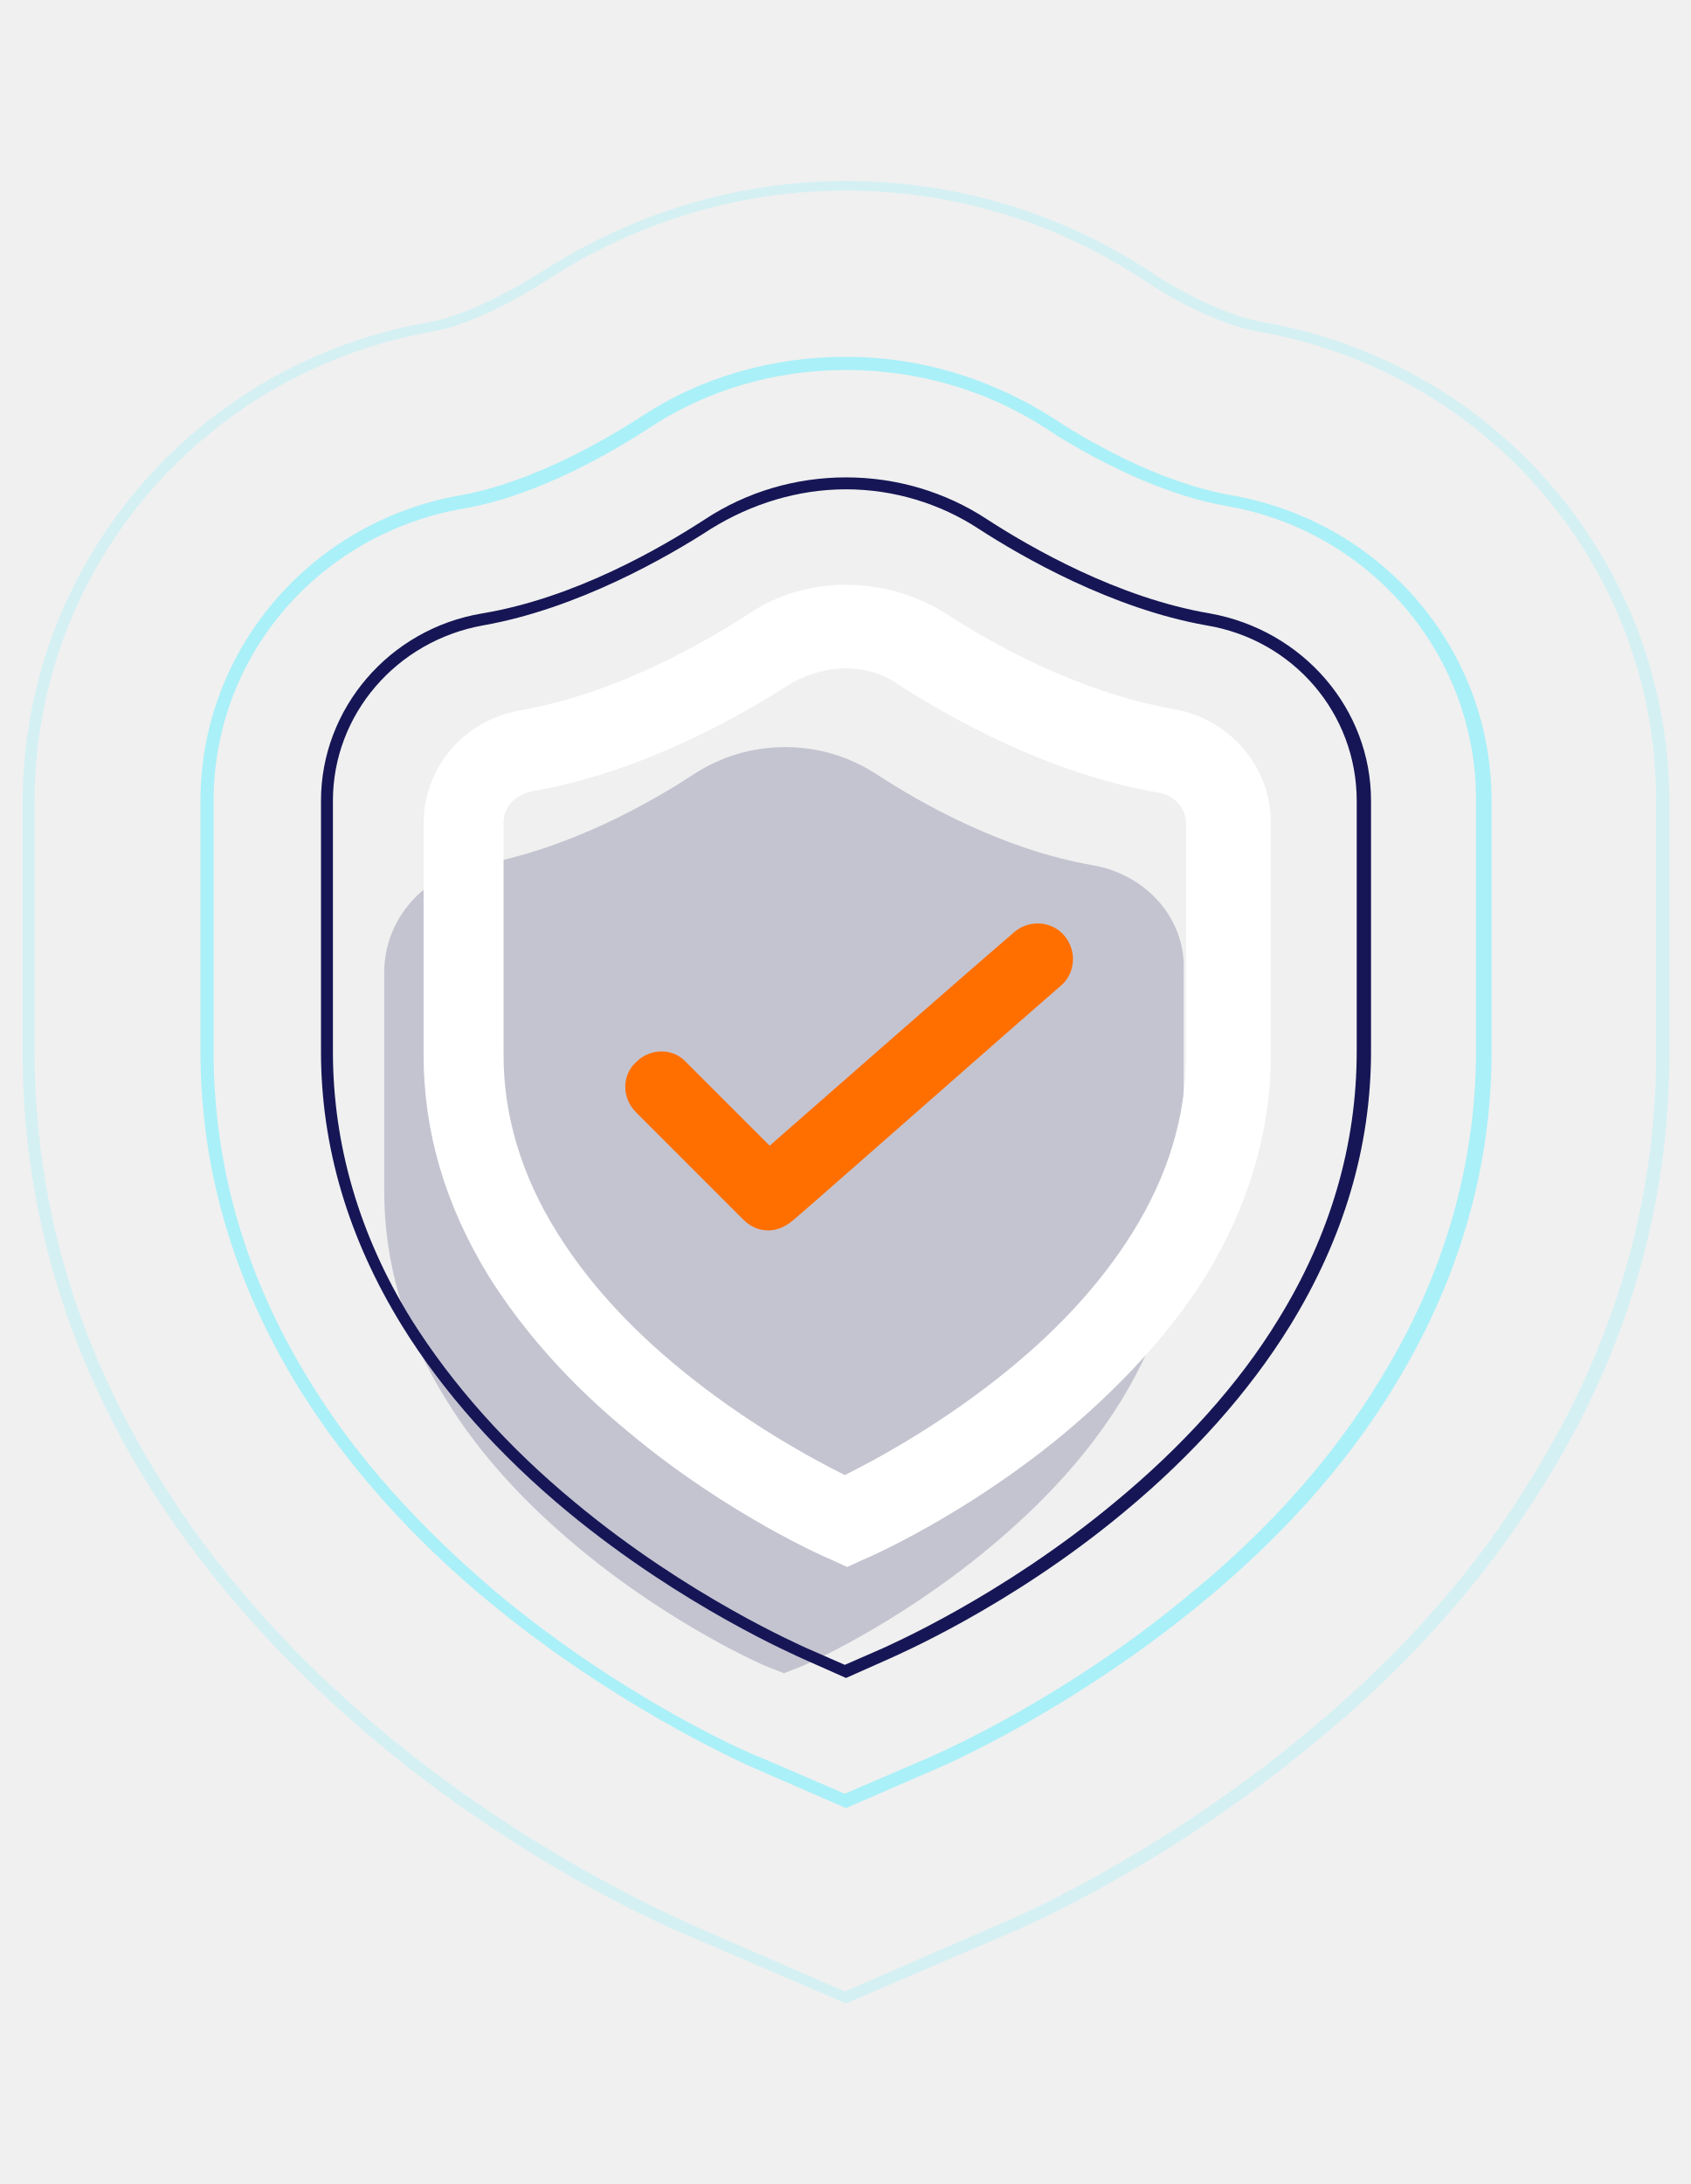
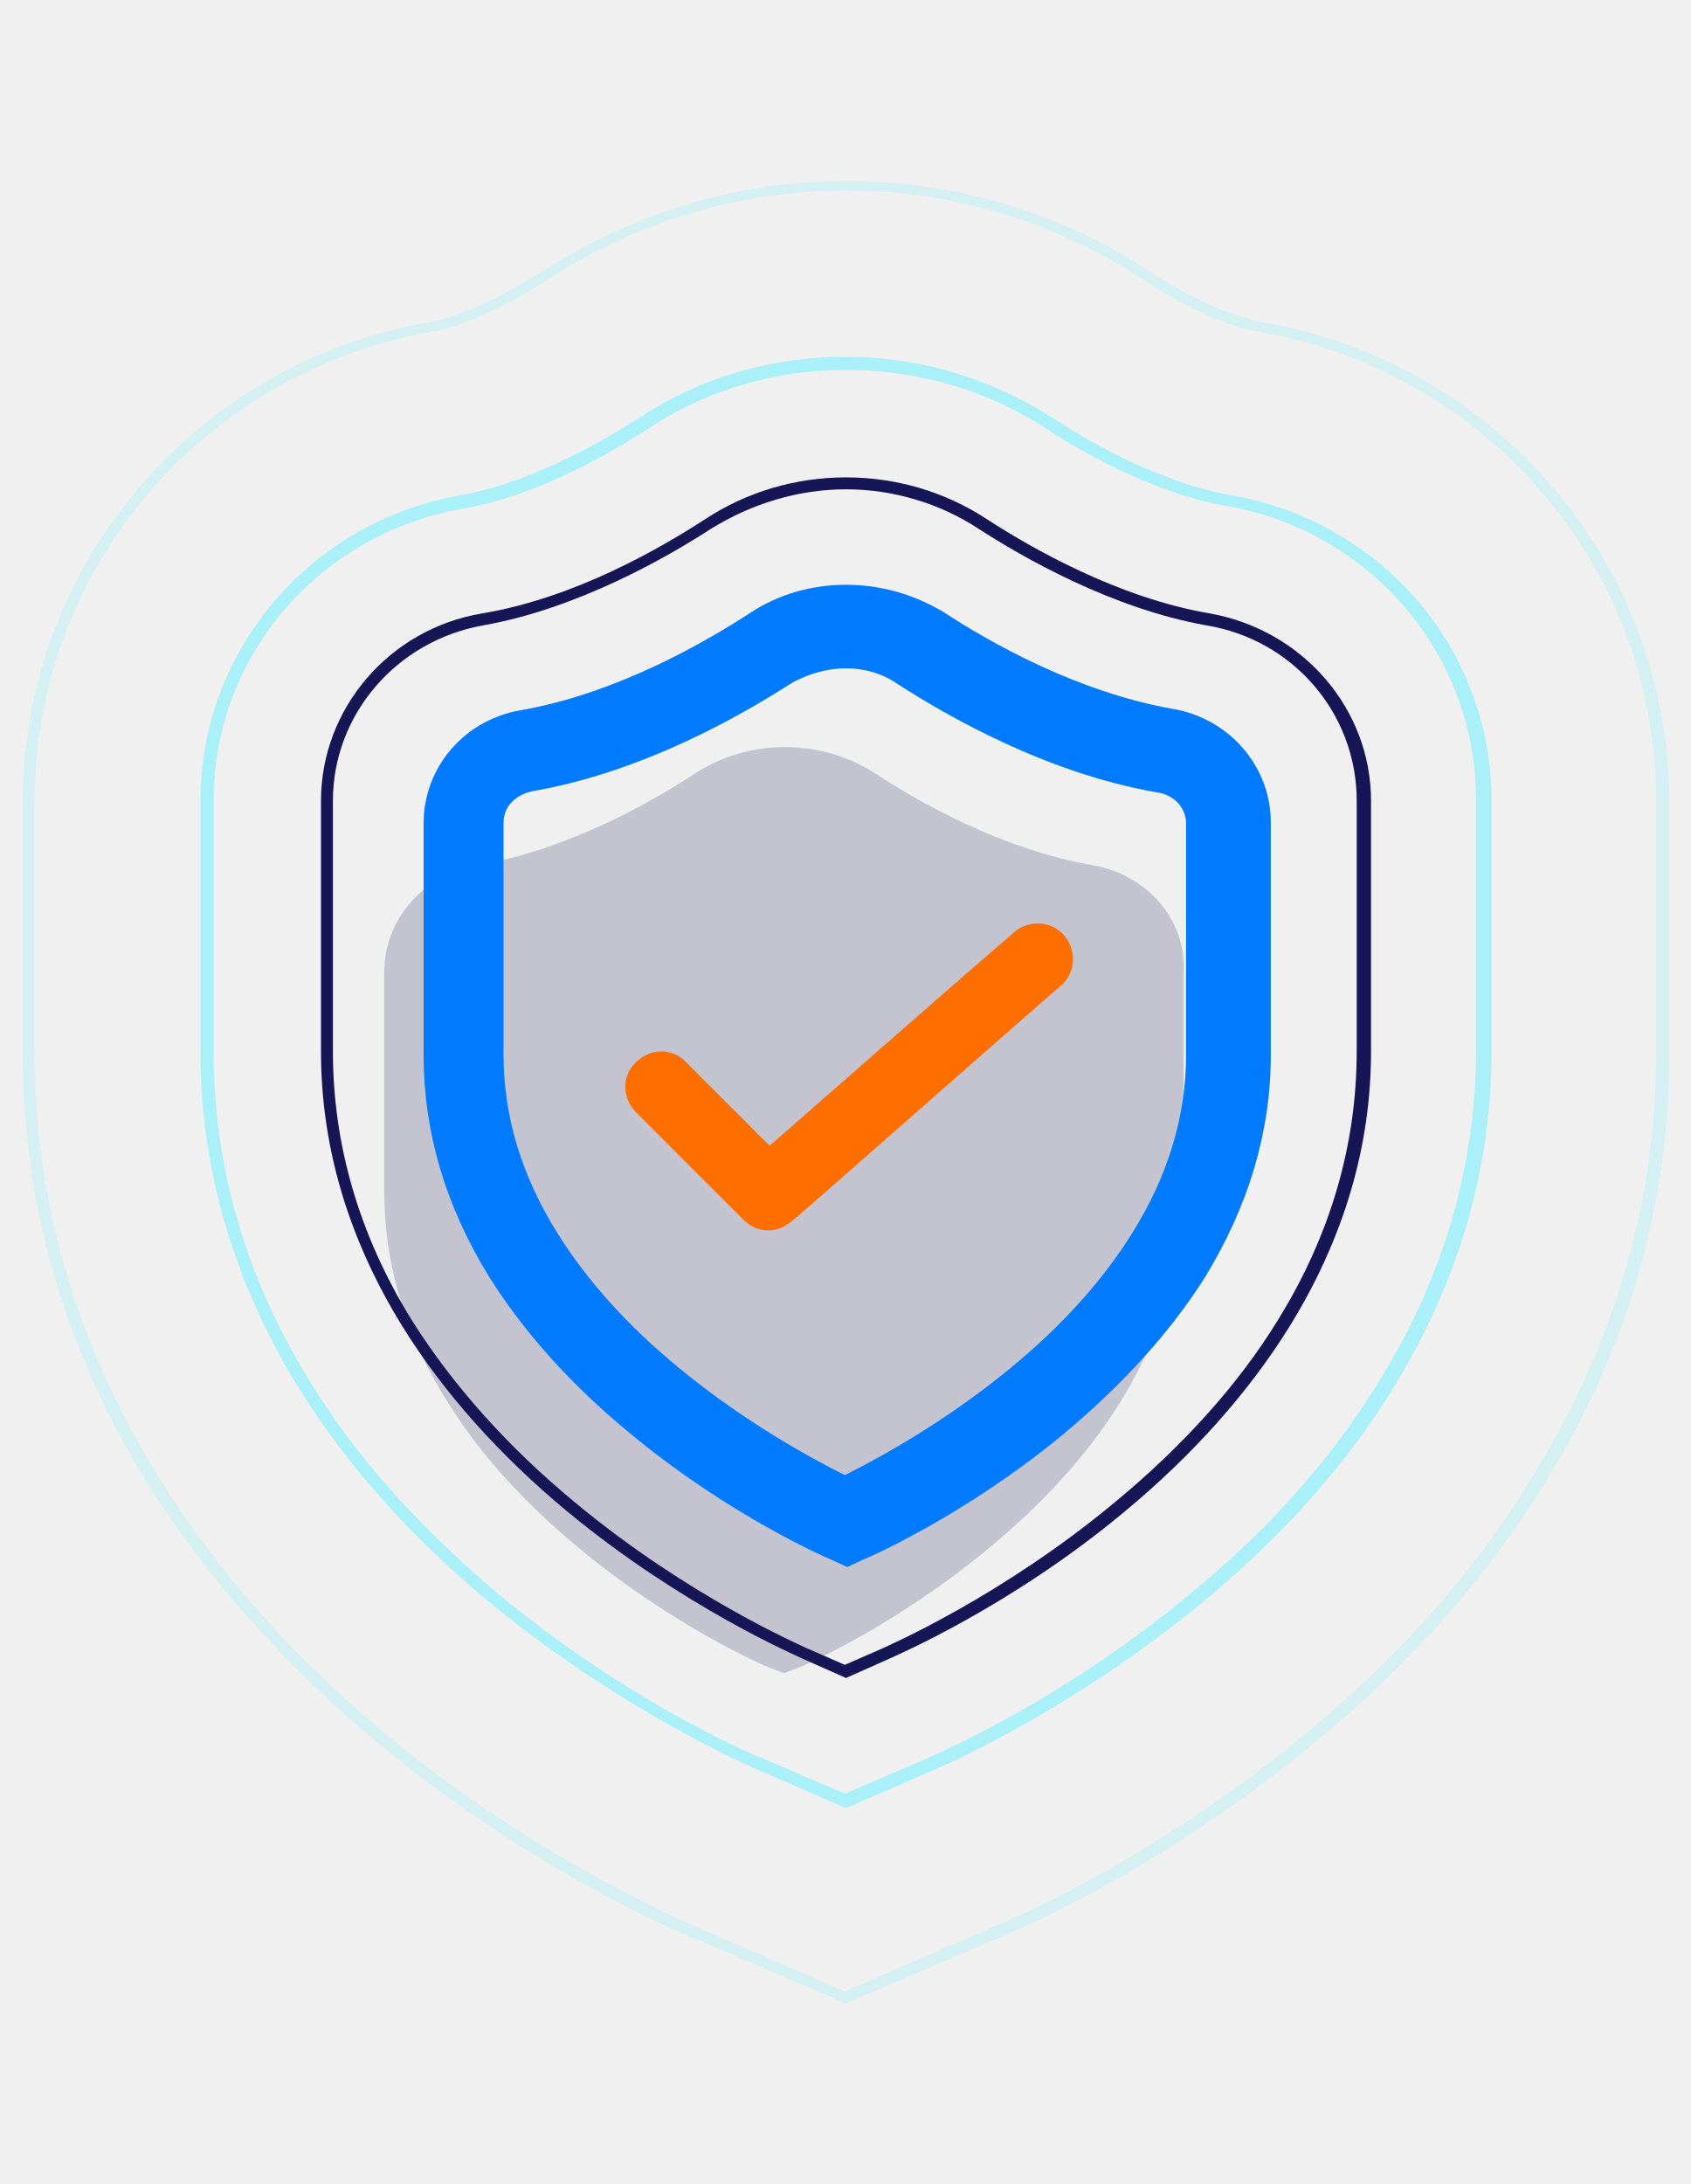
<svg xmlns="http://www.w3.org/2000/svg" version="1.1" id="Layer_1" x="0px" y="0px" viewBox="0 0 141.7 183" style="enable-background:new 0 0 141.7 183;" xml:space="preserve">
  <style type="text/css">
	.st0{fill:#64f0ff;fill-opacity:0.2;}
	.st1{fill:#64f0ff;fill-opacity:0.5;}
	.st2{fill:#161656;}
	.st3{fill:#161656;fill-opacity:0.2;}
- 	.st4{fill:#ffffff;}
+ 	.st4{fill:#007bff;}
	.st5{fill:#ff6f00;}
</style>
  <g id="Desktop">
    <g id="_x35_-Project-" transform="translate(-384, -2980)">
      <g id="Security-Copy" transform="translate(384, 2979)">
        <g id="Group-3" transform="translate(0, 0.869)">
          <path id="Fill-1" class="st0" d="M70.9,16.1c-8.9,0-17.5,2.6-24.9,7.4c-3.4,2.2-7.2,4-9.7,4.4C17,31.3,2.9,47.8,2.9,67.3v21      c0,12.5,3.5,24.5,10.4,35.6c4.8,7.8,11.2,15,19,21.5c11.8,9.8,23.3,14.9,25.4,15.9l0,0l13.1,5.7l13.1-5.7      c2.2-0.9,13.7-6.1,25.5-15.9c7.9-6.5,14.3-13.7,19-21.5c6.9-11.1,10.4-23.1,10.4-35.6v-21c0-19.5-14-36-33.4-39.4      c-2.5-0.4-6.3-2.1-9.7-4.4C88.4,18.7,79.8,16.1,70.9,16.1z M70.9,168l-13.5-5.8c-2.2-0.9-13.8-6.1-25.7-16      c-7.9-6.6-14.4-13.9-19.3-21.7C5.4,113.2,1.9,101,1.9,88.4v-21c0-19.9,14.4-36.9,34.2-40.3c2.3-0.4,6-2.1,9.3-4.2      c7.6-4.9,16.4-7.6,25.5-7.6s17.9,2.6,25.5,7.6c3.3,2.2,7,3.8,9.3,4.2c19.8,3.4,34.2,20.4,34.2,40.3v21      c0,12.7-3.5,24.9-10.5,36.1c-4.8,7.8-11.3,15.2-19.3,21.7c-11.9,9.9-23.5,15.1-25.7,16L70.9,168z" />
        </g>
        <path id="Fill-4" class="st1" d="M70.9,32c-6,0-11.8,1.7-16.7,5c-2.5,1.6-8.9,5.5-15.3,6.6c-12.2,2.1-21,12.4-21,24.5v21     c0,9.7,2.7,19,8.1,27.7c3.9,6.4,9.3,12.3,15.8,17.8c10.5,8.7,20.7,13.2,21.8,13.6l7.2,3.1l7.2-3.1c1.1-0.5,11.4-5,21.8-13.7     c6.6-5.4,11.9-11.4,15.8-17.8c5.4-8.7,8.1-18.1,8.1-27.7V68c0-12.1-8.8-22.5-20.9-24.6c-6.4-1.1-12.9-5-15.3-6.6     C82.7,33.7,76.9,32,70.9,32z M70.9,152.5l-7.6-3.3c-1.1-0.5-11.5-5.1-22.1-13.8c-6.7-5.5-12.1-11.6-16.1-18     c-5.5-8.9-8.3-18.4-8.3-28.3v-21c0-12.6,9.2-23.4,21.8-25.6c6.2-1.1,12.5-4.9,15-6.5c5.1-3.4,11.1-5.1,17.3-5.1S83,32.7,88.2,36     c2.4,1.6,8.7,5.4,15,6.5c12.6,2.2,21.8,12.9,21.8,25.6v21c0,9.9-2.8,19.4-8.3,28.3c-4,6.5-9.4,12.5-16.1,18     c-10.6,8.7-20.9,13.3-22.1,13.8L70.9,152.5z" />
        <path id="Fill-6" class="st2" d="M70.9,42c-4,0-7.9,1.2-11.3,3.3c-3.7,2.4-11.2,6.7-19.1,8.1c-7.3,1.3-12.6,7.5-12.6,14.7v21     c0,7.8,2.2,15.4,6.6,22.5c3.4,5.4,8,10.6,13.7,15.3c9.5,7.9,19,12,19.4,12.2l0,0l3.2,1.4l3.2-1.4c0.4-0.2,9.9-4.3,19.4-12.2     c5.7-4.7,10.4-9.9,13.7-15.3c4.4-7.1,6.6-14.7,6.6-22.5v-21c0-7.3-5.3-13.5-12.6-14.7C93.2,52,85.7,47.7,82,45.3     C78.8,43.2,74.9,42,70.9,42z M70.9,141.6l-3.6-1.6c-0.4-0.2-10-4.3-19.7-12.3c-5.8-4.8-10.5-10.1-13.9-15.6     c-4.5-7.3-6.8-15-6.8-23v-21c0-7.7,5.7-14.4,13.5-15.7s15-5.5,18.7-7.9c3.5-2.3,7.6-3.5,11.8-3.5s8.3,1.2,11.8,3.5     c3.7,2.4,11,6.6,18.7,7.9c7.8,1.4,13.5,8,13.5,15.7v21c0,8-2.3,15.7-6.8,23c-3.4,5.5-8.1,10.8-13.9,15.6     c-9.6,8-19.3,12.1-19.7,12.3L70.9,141.6z" />
        <path id="Fill-8" class="st3" d="M91.6,73.5C84,72.2,77,68.2,73.5,65.9c-2.3-1.5-4.9-2.3-7.7-2.3s-5.4,0.8-7.7,2.3     c-3.5,2.3-10.5,6.3-18.1,7.6c-4.5,0.8-7.8,4.5-7.8,9v18.3c0,6,1.7,11.9,5.2,17.5c2.7,4.4,6.4,8.5,11.1,12.4     c7.8,6.5,15.6,9.9,15.9,10l1.3,0.5l1.3-0.5c0.3-0.1,8.1-3.5,15.9-10c4.7-3.9,8.4-8,11.1-12.4c3.4-5.6,5.2-11.5,5.2-17.5V82.4     C99.4,78,96.1,74.3,91.6,73.5" />
        <path id="Fill-10" class="st4" d="M70.9,50c-2.9,0-5.7,0.8-8.1,2.4c-3.7,2.4-11.1,6.7-19.1,8.1c-4.8,0.8-8.2,4.8-8.2,9.5v19.4     c0,6.4,1.8,12.6,5.5,18.6c2.9,4.6,6.8,9,11.8,13.1c8.3,6.9,16.6,10.5,16.9,10.6l1.3,0.6l1.3-0.6c0.3-0.1,8.6-3.7,16.9-10.6     c4.9-4.1,8.9-8.5,11.8-13.1c3.6-5.9,5.5-12.1,5.5-18.6V69.9c0-4.7-3.5-8.7-8.2-9.5c-8-1.4-15.4-5.6-19.2-8.1     C76.6,50.8,73.8,50,70.9,50 M70.9,57c1.5,0,3,0.4,4.3,1.3c4.2,2.7,12.5,7.5,21.8,9.1c1.4,0.2,2.4,1.3,2.4,2.6v19.4     c0,5.1-1.5,10.1-4.5,14.9c-2.5,4-5.9,7.8-10.3,11.4c-5.6,4.6-11.2,7.6-13.8,8.9c-2.6-1.3-8.2-4.3-13.8-8.9     c-4.4-3.6-7.8-7.4-10.3-11.4c-3-4.8-4.5-9.8-4.5-14.9V69.9c0-1.3,1-2.3,2.4-2.6c9.3-1.6,17.6-6.4,21.8-9.1     C67.9,57.4,69.4,57,70.9,57" />
        <path id="Fill-12" class="st5" d="M64.4,104.1c-0.8,0-1.5-0.3-2.1-0.9l-9-9c-1.2-1.2-1.2-3.1,0-4.2c1.2-1.2,3.1-1.2,4.2,0l7,7     c4.9-4.3,17-14.9,20.5-17.9c1.3-1.1,3.2-0.9,4.2,0.3c1.1,1.3,0.9,3.2-0.3,4.2c-4.4,3.8-22.3,19.6-22.5,19.7     C65.8,103.8,65.1,104.1,64.4,104.1" />
      </g>
    </g>
  </g>
</svg>
